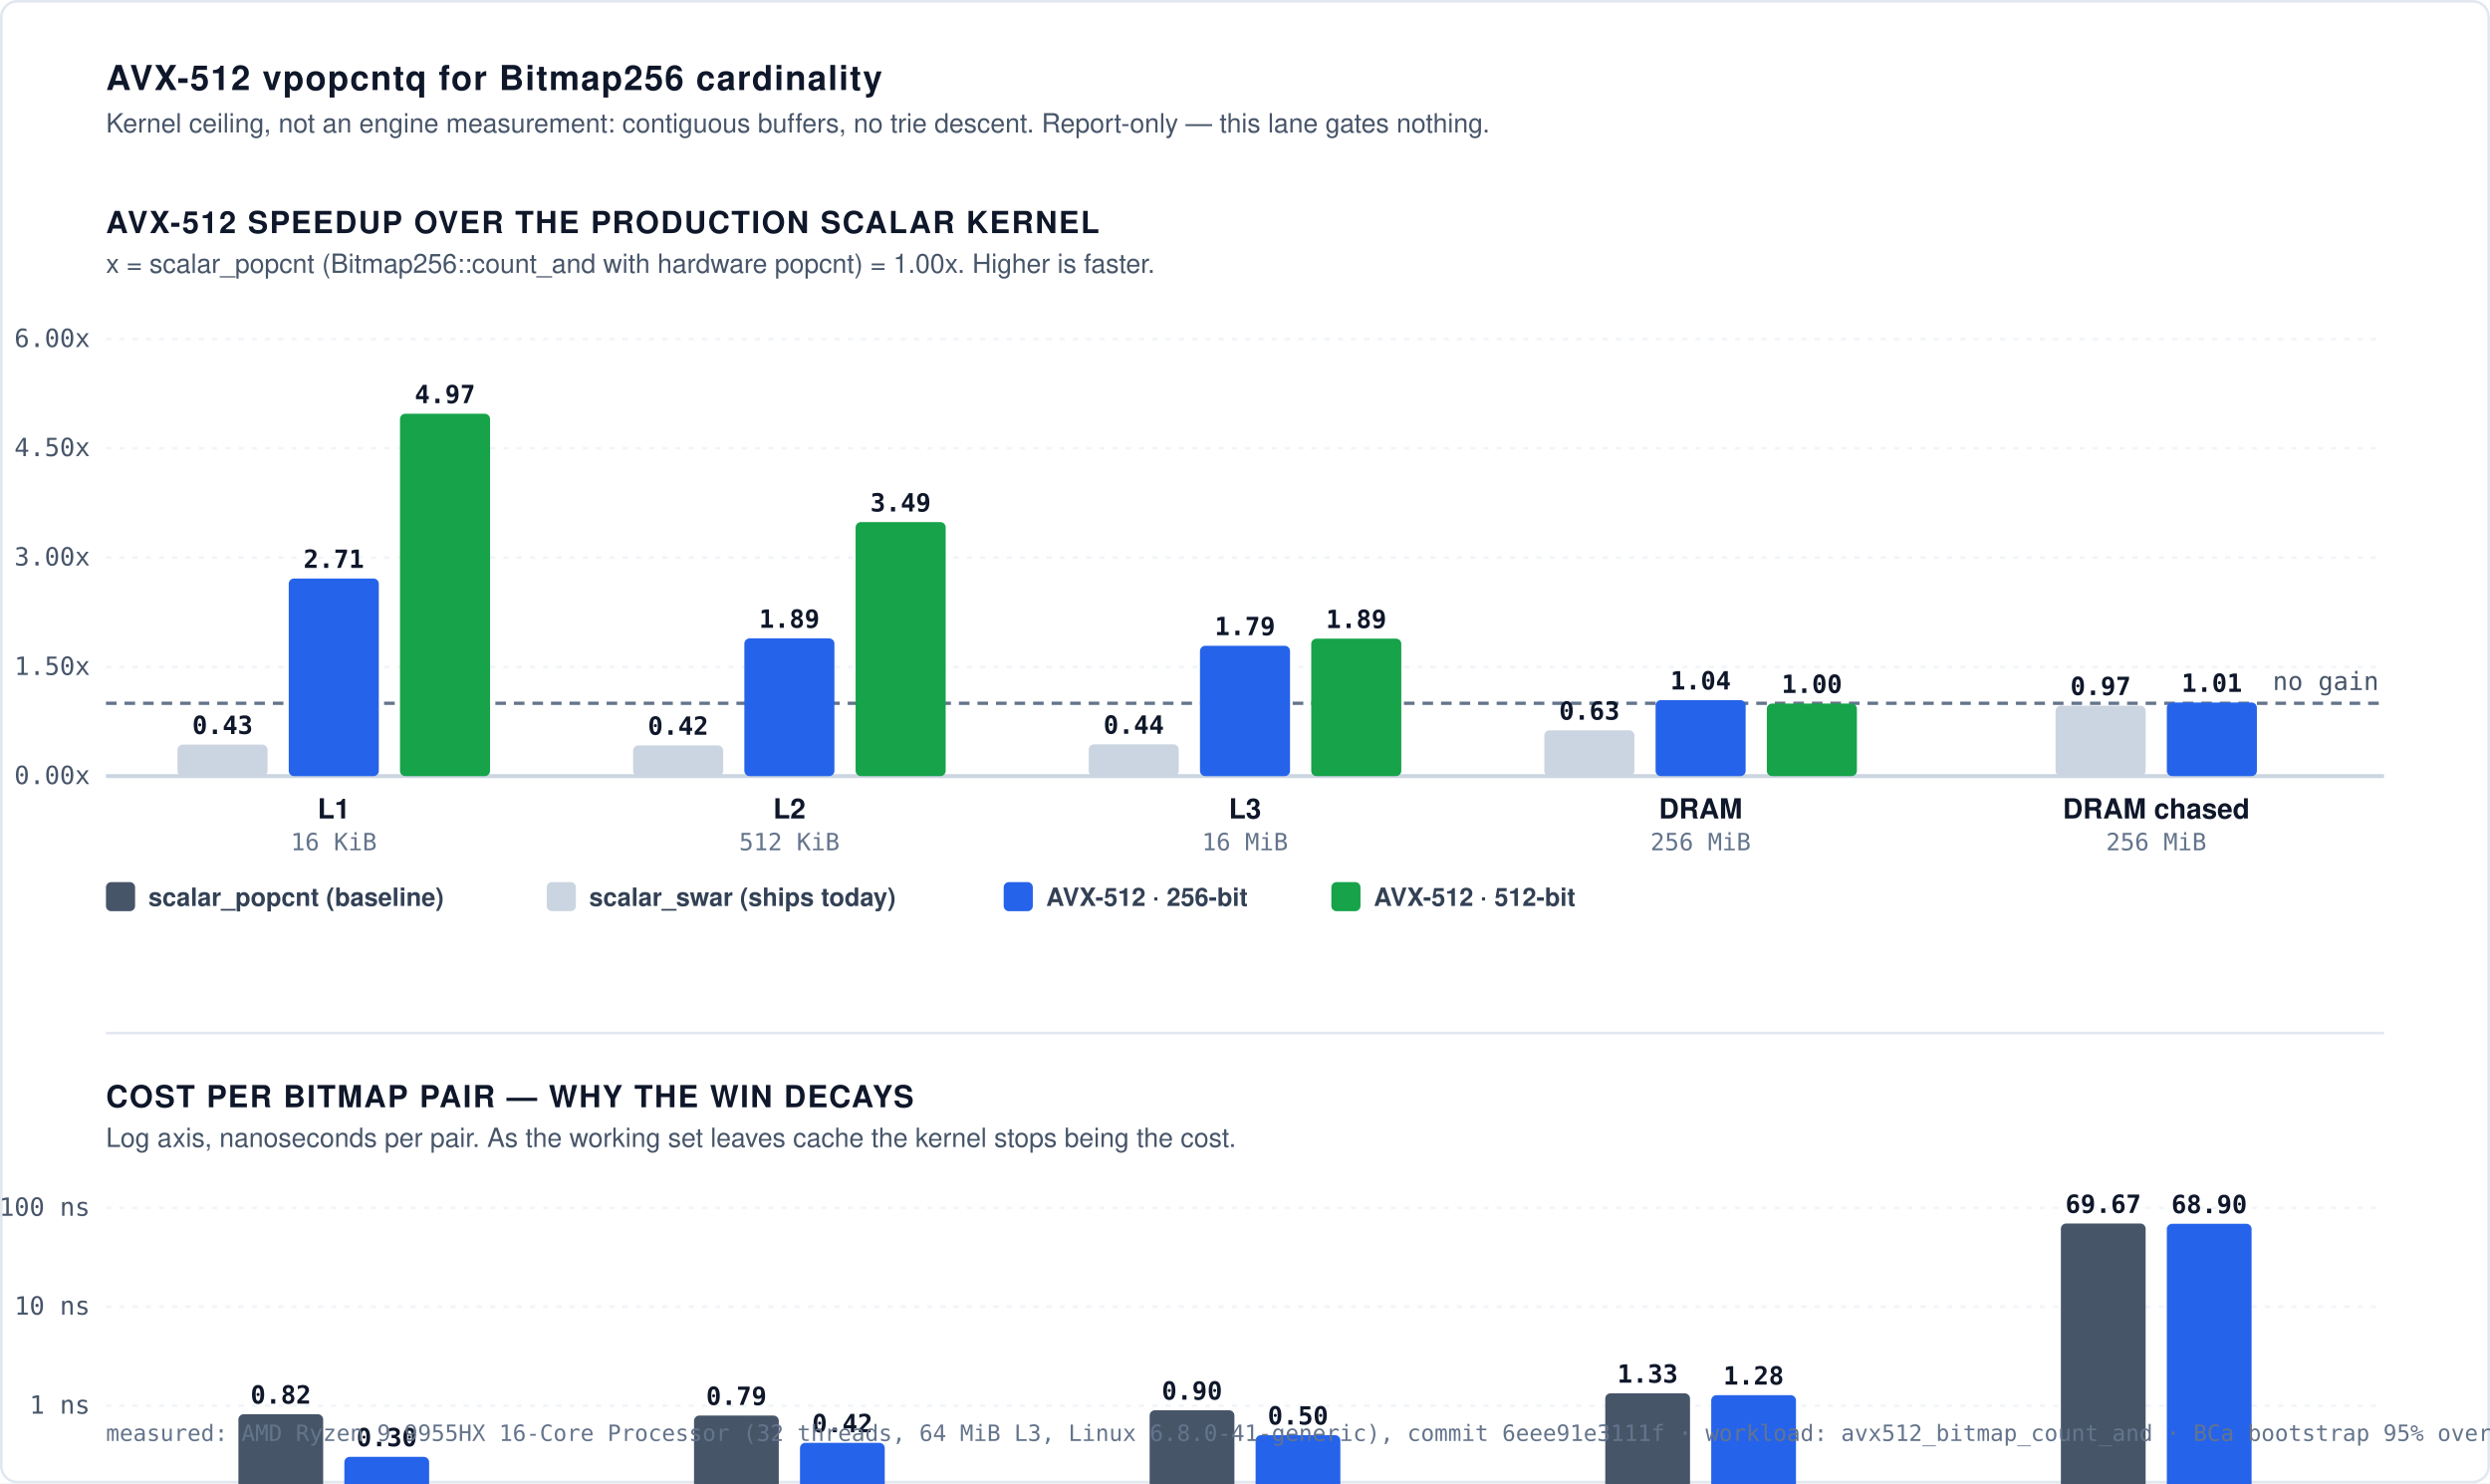
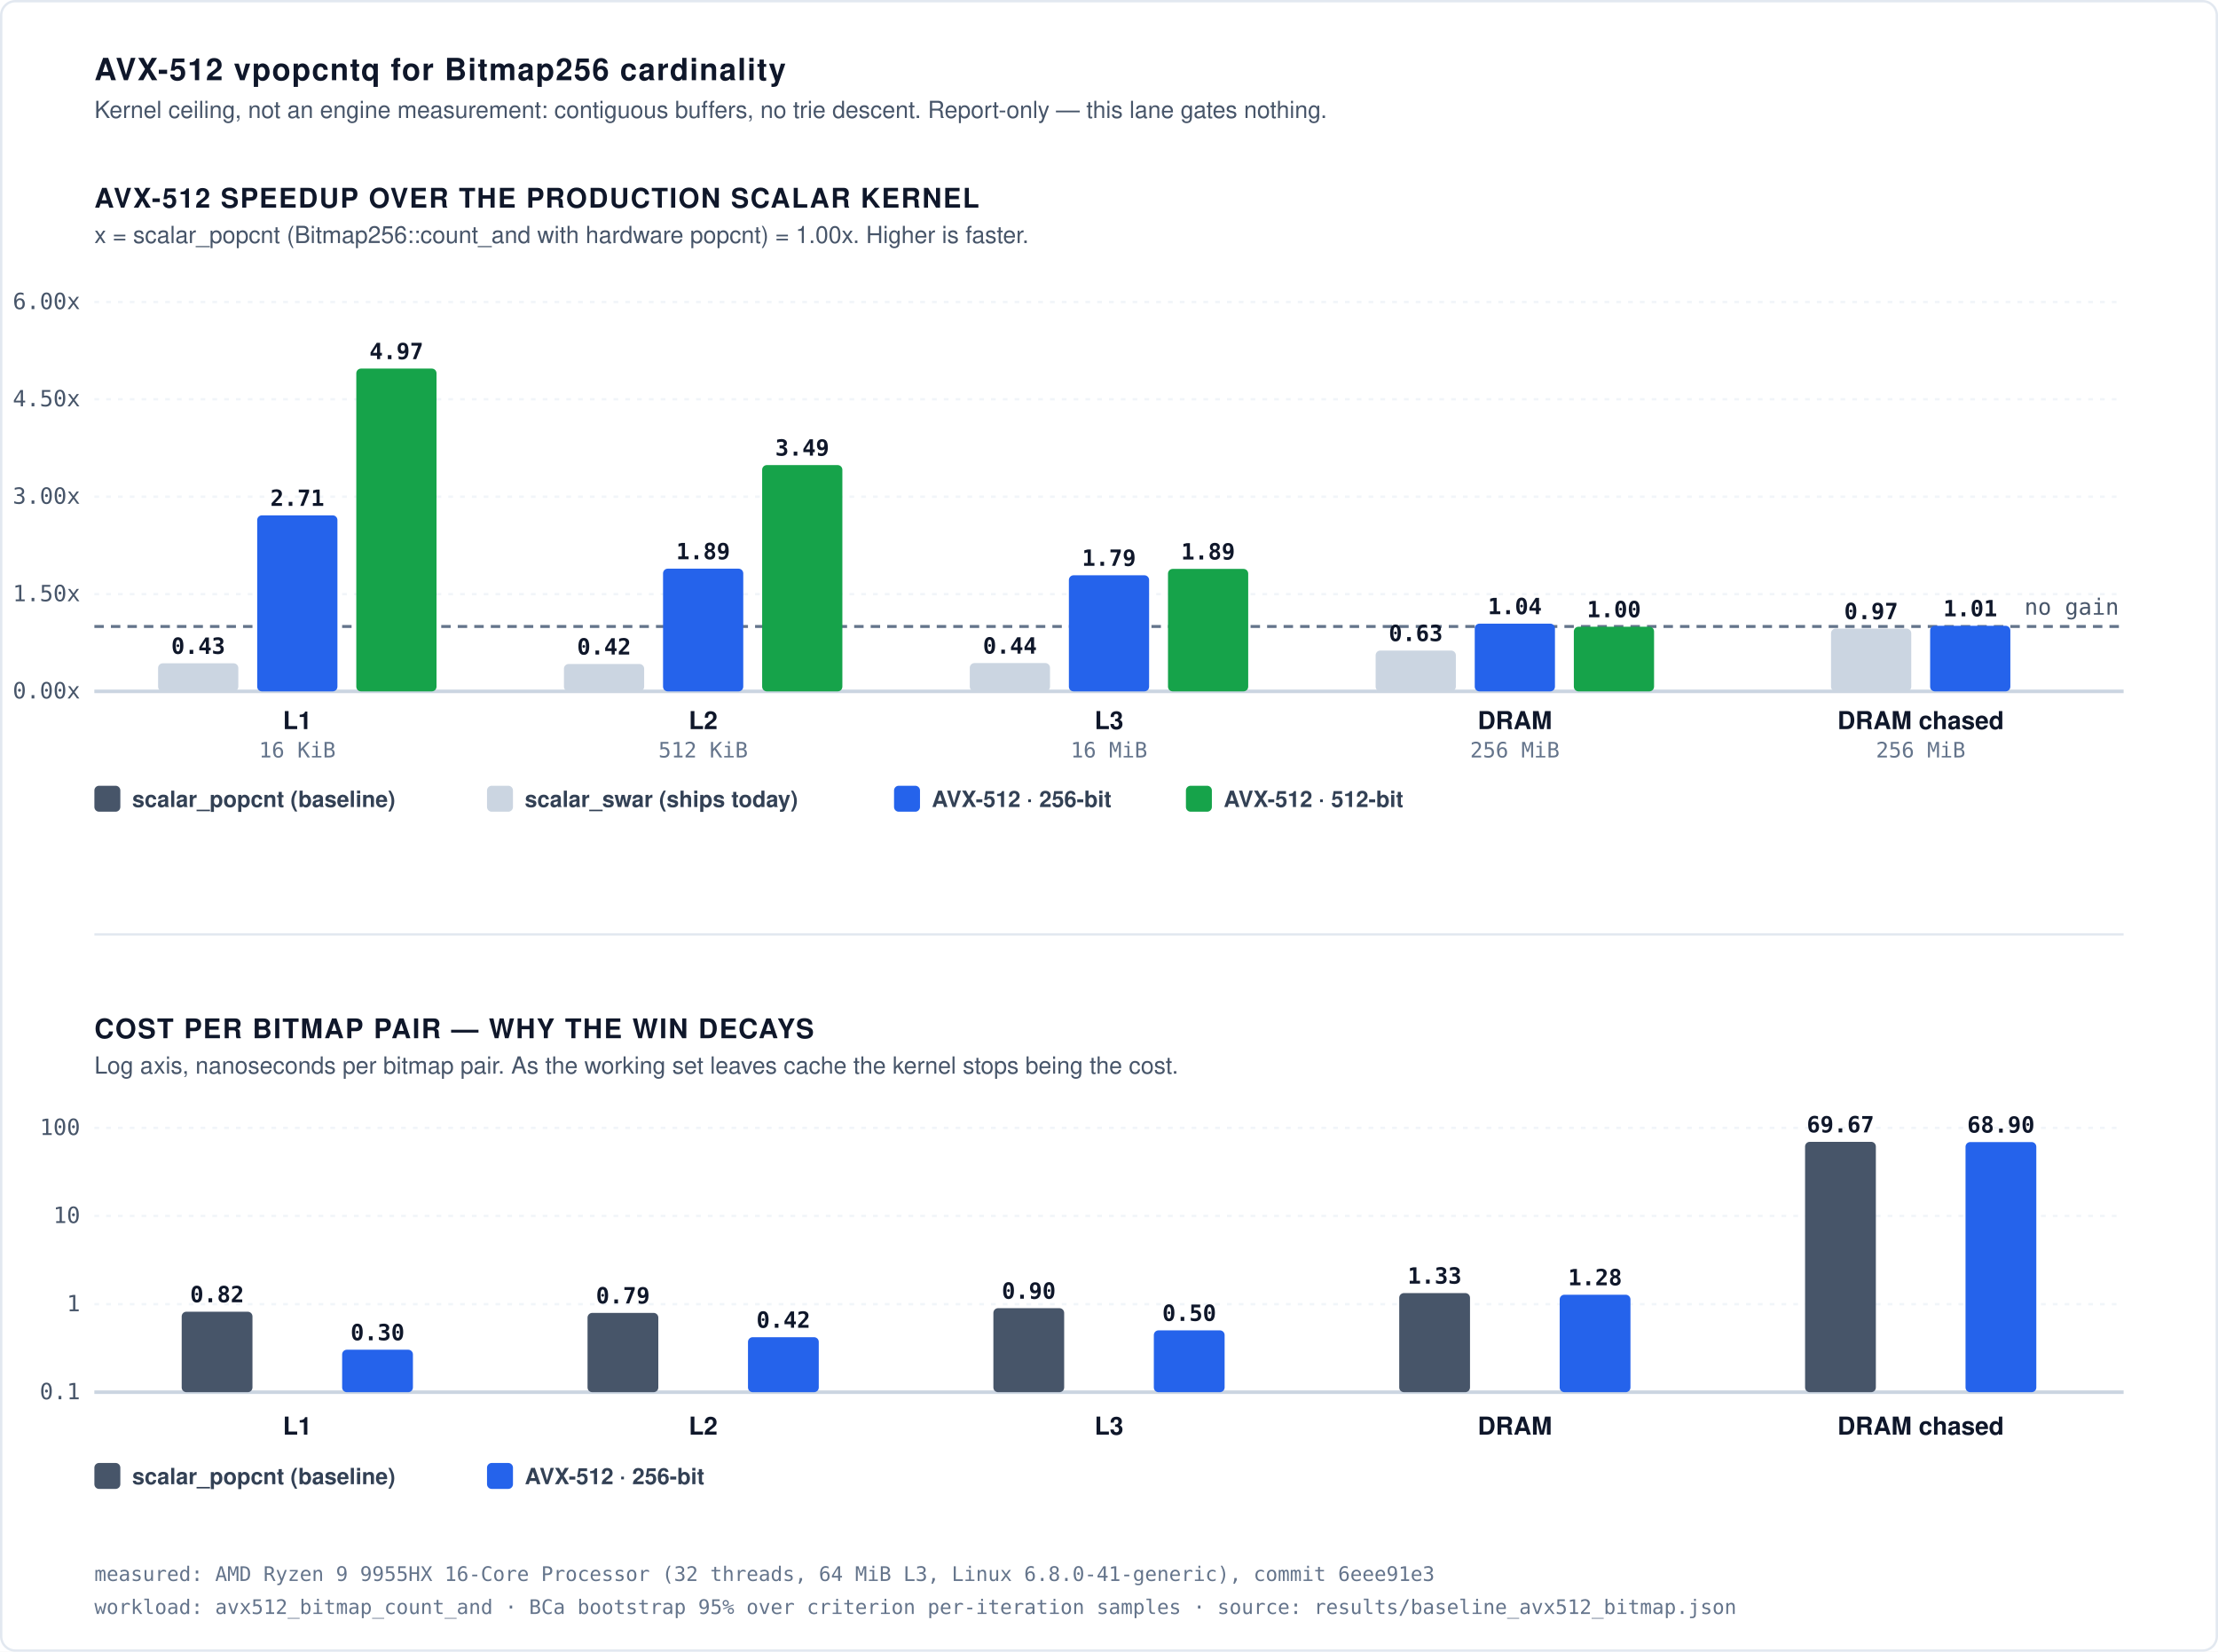
- <svg xmlns="http://www.w3.org/2000/svg" viewBox="0 0 940 560" width="940" height="560" role="img" aria-label="AVX-512 bitmap cardinality kernel versus the production scalar kernel, swept across cache residency">
+ <svg xmlns="http://www.w3.org/2000/svg" viewBox="0 0 940 700" width="940" height="700" role="img" aria-label="AVX-512 bitmap cardinality kernel versus the production scalar kernel, swept across cache residency">
  <defs>
    <style>
      .bg { fill: #ffffff; }
      .border { stroke: #e2e8f0; stroke-width: 1px; fill: none; }
      .grid { stroke: #f1f5f9; stroke-width: 1px; stroke-dasharray: 2,3; }
      .axis { stroke: #cbd5e1; stroke-width: 1.5px; }
      .refline { stroke: #64748b; stroke-width: 1.25px; stroke-dasharray: 4,3; }

      .t-title { font-family: -apple-system, BlinkMacSystemFont, "Segoe UI", Helvetica, Arial, sans-serif; font-size: 13px; font-weight: 700; letter-spacing: 0.5px; fill: #0f172a; }
      .t-chart-title { font-family: -apple-system, BlinkMacSystemFont, "Segoe UI", Helvetica, Arial, sans-serif; font-size: 11.5px; font-weight: 700; letter-spacing: 0.6px; fill: #0f172a; text-transform: uppercase; }
      .t-sub { font-family: -apple-system, BlinkMacSystemFont, "Segoe UI", Helvetica, Arial, sans-serif; font-size: 10px; font-weight: 500; fill: #475569; }
      .t-axis { font-family: ui-monospace, SFMono-Regular, Menlo, monospace; font-size: 9.5px; font-weight: 500; fill: #475569; }
      .t-group { font-family: -apple-system, BlinkMacSystemFont, "Segoe UI", Helvetica, Arial, sans-serif; font-size: 10.5px; font-weight: 700; fill: #0f172a; text-anchor: middle; }
      .t-groupsub { font-family: ui-monospace, SFMono-Regular, Menlo, monospace; font-size: 9px; font-weight: 500; fill: #64748b; text-anchor: middle; }
      .t-val { font-family: ui-monospace, SFMono-Regular, Menlo, monospace; font-size: 9.5px; font-weight: 700; fill: #0f172a; text-anchor: middle; }
      .t-foot { font-family: ui-monospace, SFMono-Regular, Menlo, monospace; font-size: 8.5px; font-weight: 500; fill: #64748b; }
      .t-legend { font-family: -apple-system, BlinkMacSystemFont, "Segoe UI", Helvetica, Arial, sans-serif; font-size: 9.5px; font-weight: 600; fill: #334155; }

      .b-swar { fill: #cbd5e1; }
      .b-base { fill: #475569; }
      .b-v256 { fill: #2563eb; }
      .b-v512 { fill: #16a34a; }
      .errbar { stroke: #0f172a; stroke-width: 1px; opacity: 0.55; }

      @media (prefers-color-scheme: dark) {
        .bg { fill: #0b1120; }
        .border { stroke: #1e293b; }
        .grid { stroke: #16202f; }
        .axis { stroke: #334155; }
        .refline { stroke: #94a3b8; }
        .t-title, .t-chart-title, .t-group, .t-val { fill: #e2e8f0; }
        .t-sub, .t-axis, .t-legend { fill: #94a3b8; }
        .t-groupsub, .t-foot { fill: #64748b; }
        .b-swar { fill: #475569; }
        .b-base { fill: #94a3b8; }
        .b-v256 { fill: #60a5fa; }
        .b-v512 { fill: #4ade80; }
        .errbar { stroke: #e2e8f0; }
      }
</style>
  </defs>
-   <rect x="0" y="0" width="940" height="560" class="bg" />
-   <rect x="0.5" y="0.5" width="939" height="559" rx="6" class="border" />
+   <rect x="0" y="0" width="940" height="700" class="bg" />
+   <rect x="0.5" y="0.5" width="939" height="699" rx="6" class="border" />
  <text x="40.0" y="34.0" class="t-title">AVX-512 vpopcntq for Bitmap256 cardinality</text>
  <text x="40.0" y="50.0" class="t-sub">Kernel ceiling, not an engine measurement: contiguous buffers, no trie descent. Report-only — this lane gates nothing.</text>
  <g transform="translate(40,88)">
    <text x="0.0" y="0.0" class="t-chart-title">AVX-512 SPEEDUP OVER THE PRODUCTION SCALAR KERNEL</text>
    <text x="0.0" y="15.0" class="t-sub">x = scalar_popcnt (Bitmap256::count_and with hardware popcnt) = 1.00x. Higher is faster.</text>
    <line x1="0" y1="205.0" x2="860" y2="205.0" class="grid" />
    <text x="-6.0" y="208.0" class="t-axis" text-anchor="end">0.00x</text>
    <line x1="0" y1="163.8" x2="860" y2="163.8" class="grid" />
    <text x="-6.0" y="166.8" class="t-axis" text-anchor="end">1.50x</text>
    <line x1="0" y1="122.5" x2="860" y2="122.5" class="grid" />
    <text x="-6.0" y="125.5" class="t-axis" text-anchor="end">3.00x</text>
    <line x1="0" y1="81.2" x2="860" y2="81.2" class="grid" />
    <text x="-6.0" y="84.2" class="t-axis" text-anchor="end">4.50x</text>
    <line x1="0" y1="40.0" x2="860" y2="40.0" class="grid" />
    <text x="-6.0" y="43.0" class="t-axis" text-anchor="end">6.00x</text>
    <line x1="0" y1="205.0" x2="860" y2="205.0" class="axis" />
    <line x1="0" y1="177.5" x2="860" y2="177.5" class="refline" />
    <text x="858.0" y="172.5" class="t-axis" text-anchor="end">no gain</text>
    <rect x="27.0" y="193.1" width="34" height="11.9" rx="2" class="b-swar" />
    <text x="44.0" y="189.1" class="t-val">0.43</text>
    <rect x="69.0" y="130.4" width="34" height="74.6" rx="2" class="b-v256" />
    <text x="86.0" y="126.4" class="t-val">2.71</text>
    <rect x="111.0" y="68.2" width="34" height="136.8" rx="2" class="b-v512" />
    <text x="128.0" y="64.2" class="t-val">4.97</text>
    <text x="86.0" y="221.0" class="t-group">L1</text>
    <text x="86.0" y="233.0" class="t-groupsub">16 KiB</text>
    <rect x="199.0" y="193.4" width="34" height="11.6" rx="2" class="b-swar" />
    <text x="216.0" y="189.4" class="t-val">0.42</text>
    <rect x="241.0" y="153.0" width="34" height="52.0" rx="2" class="b-v256" />
    <text x="258.0" y="149.0" class="t-val">1.89</text>
    <rect x="283.0" y="109.1" width="34" height="95.9" rx="2" class="b-v512" />
    <text x="300.0" y="105.1" class="t-val">3.49</text>
    <text x="258.0" y="221.0" class="t-group">L2</text>
    <text x="258.0" y="233.0" class="t-groupsub">512 KiB</text>
    <rect x="371.0" y="193.0" width="34" height="12.0" rx="2" class="b-swar" />
    <text x="388.0" y="189.0" class="t-val">0.44</text>
    <rect x="413.0" y="155.8" width="34" height="49.2" rx="2" class="b-v256" />
    <text x="430.0" y="151.8" class="t-val">1.79</text>
    <rect x="455.0" y="153.1" width="34" height="51.9" rx="2" class="b-v512" />
    <text x="472.0" y="149.1" class="t-val">1.89</text>
    <text x="430.0" y="221.0" class="t-group">L3</text>
    <text x="430.0" y="233.0" class="t-groupsub">16 MiB</text>
    <rect x="543.0" y="187.7" width="34" height="17.3" rx="2" class="b-swar" />
    <text x="560.0" y="183.7" class="t-val">0.63</text>
    <rect x="585.0" y="176.3" width="34" height="28.7" rx="2" class="b-v256" />
    <text x="602.0" y="172.3" class="t-val">1.04</text>
    <rect x="627.0" y="177.6" width="34" height="27.4" rx="2" class="b-v512" />
    <text x="644.0" y="173.6" class="t-val">1.00</text>
    <text x="602.0" y="221.0" class="t-group">DRAM</text>
    <text x="602.0" y="233.0" class="t-groupsub">256 MiB</text>
    <rect x="736.0" y="178.4" width="34" height="26.6" rx="2" class="b-swar" />
    <text x="753.0" y="174.4" class="t-val">0.97</text>
    <rect x="778.0" y="177.2" width="34" height="27.8" rx="2" class="b-v256" />
    <text x="795.0" y="173.2" class="t-val">1.01</text>
    <text x="774.0" y="221.0" class="t-group">DRAM chased</text>
    <text x="774.0" y="233.0" class="t-groupsub">256 MiB</text>
    <rect x="0" y="245.0" width="11" height="11" rx="2" class="b-base" />
    <text x="16.0" y="254.0" class="t-legend">scalar_popcnt (baseline)</text>
    <rect x="166.4" y="245.0" width="11" height="11" rx="2" class="b-swar" />
    <text x="182.4" y="254.0" class="t-legend">scalar_swar (ships today)</text>
    <rect x="338.9" y="245.0" width="11" height="11" rx="2" class="b-v256" />
    <text x="354.9" y="254.0" class="t-legend">AVX-512 · 256-bit</text>
    <rect x="462.6" y="245.0" width="11" height="11" rx="2" class="b-v512" />
    <text x="478.6" y="254.0" class="t-legend">AVX-512 · 512-bit</text>
  </g>
-   <line x1="40" y1="390" x2="900" y2="390" class="border" />
-   <g transform="translate(40,418)">
+   <line x1="40" y1="396" x2="900" y2="396" class="border" />
+   <g transform="translate(40,440)">
    <text x="0.0" y="0.0" class="t-chart-title">COST PER BITMAP PAIR — WHY THE WIN DECAYS</text>
-     <text x="0.0" y="15.0" class="t-sub">Log axis, nanoseconds per pair. As the working set leaves cache the kernel stops being the cost.</text>
+     <text x="0.0" y="15.0" class="t-sub">Log axis, nanoseconds per bitmap pair. As the working set leaves cache the kernel stops being the cost.</text>
    <line x1="0" y1="150.0" x2="860" y2="150.0" class="grid" />
-     <text x="-6.0" y="153.0" class="t-axis" text-anchor="end">0.10 ns</text>
+     <text x="-6.0" y="153.0" class="t-axis" text-anchor="end">0.1</text>
    <line x1="0" y1="112.7" x2="860" y2="112.7" class="grid" />
-     <text x="-6.0" y="115.7" class="t-axis" text-anchor="end">1 ns</text>
+     <text x="-6.0" y="115.7" class="t-axis" text-anchor="end">1</text>
    <line x1="0" y1="75.3" x2="860" y2="75.3" class="grid" />
-     <text x="-6.0" y="78.3" class="t-axis" text-anchor="end">10 ns</text>
+     <text x="-6.0" y="78.3" class="t-axis" text-anchor="end">10</text>
    <line x1="0" y1="38.0" x2="860" y2="38.0" class="grid" />
-     <text x="-6.0" y="41.0" class="t-axis" text-anchor="end">100 ns</text>
+     <text x="-6.0" y="41.0" class="t-axis" text-anchor="end">100</text>
    <line x1="0" y1="150.0" x2="860" y2="150.0" class="axis" />
-     <rect x="50.0" y="115.9" width="32" height="34.1" rx="2" class="b-base" />
-     <text x="66.0" y="111.9" class="t-val">0.82</text>
-     <rect x="90.0" y="132.0" width="32" height="18.0" rx="2" class="b-v256" />
-     <text x="106.0" y="128.0" class="t-val">0.30</text>
-     <text x="86.0" y="166.0" class="t-group">L1</text>
-     <rect x="222.0" y="116.4" width="32" height="33.6" rx="2" class="b-base" />
-     <text x="238.0" y="112.4" class="t-val">0.79</text>
-     <rect x="262.0" y="126.7" width="32" height="23.3" rx="2" class="b-v256" />
-     <text x="278.0" y="122.7" class="t-val">0.42</text>
-     <text x="258.0" y="166.0" class="t-group">L2</text>
-     <rect x="394.0" y="114.4" width="32" height="35.6" rx="2" class="b-base" />
-     <text x="410.0" y="110.4" class="t-val">0.90</text>
-     <rect x="434.0" y="123.8" width="32" height="26.2" rx="2" class="b-v256" />
-     <text x="450.0" y="119.8" class="t-val">0.50</text>
-     <text x="430.0" y="166.0" class="t-group">L3</text>
-     <rect x="566.0" y="108.0" width="32" height="42.0" rx="2" class="b-base" />
-     <text x="582.0" y="104.0" class="t-val">1.33</text>
-     <rect x="606.0" y="108.7" width="32" height="41.3" rx="2" class="b-v256" />
-     <text x="622.0" y="104.7" class="t-val">1.28</text>
-     <text x="602.0" y="166.0" class="t-group">DRAM</text>
-     <rect x="738.0" y="43.9" width="32" height="106.1" rx="2" class="b-base" />
-     <text x="754.0" y="39.9" class="t-val">69.67</text>
-     <rect x="778.0" y="44.0" width="32" height="106.0" rx="2" class="b-v256" />
-     <text x="794.0" y="40.0" class="t-val">68.90</text>
-     <text x="774.0" y="166.0" class="t-group">DRAM chased</text>
+     <rect x="0" y="180.0" width="11" height="11" rx="2" class="b-base" />
+     <text x="16.0" y="189.0" class="t-legend">scalar_popcnt (baseline)</text>
+     <rect x="166.4" y="180.0" width="11" height="11" rx="2" class="b-v256" />
+     <text x="182.4" y="189.0" class="t-legend">AVX-512 · 256-bit</text>
+     <rect x="37.0" y="115.9" width="30" height="34.1" rx="2" class="b-base" />
+     <text x="52.0" y="111.9" class="t-val">0.82</text>
+     <rect x="105.0" y="132.0" width="30" height="18.0" rx="2" class="b-v256" />
+     <text x="120.0" y="128.0" class="t-val">0.30</text>
+     <text x="86.0" y="168.0" class="t-group">L1</text>
+     <rect x="209.0" y="116.4" width="30" height="33.6" rx="2" class="b-base" />
+     <text x="224.0" y="112.4" class="t-val">0.79</text>
+     <rect x="277.0" y="126.7" width="30" height="23.3" rx="2" class="b-v256" />
+     <text x="292.0" y="122.7" class="t-val">0.42</text>
+     <text x="258.0" y="168.0" class="t-group">L2</text>
+     <rect x="381.0" y="114.4" width="30" height="35.6" rx="2" class="b-base" />
+     <text x="396.0" y="110.4" class="t-val">0.90</text>
+     <rect x="449.0" y="123.8" width="30" height="26.2" rx="2" class="b-v256" />
+     <text x="464.0" y="119.8" class="t-val">0.50</text>
+     <text x="430.0" y="168.0" class="t-group">L3</text>
+     <rect x="553.0" y="108.0" width="30" height="42.0" rx="2" class="b-base" />
+     <text x="568.0" y="104.0" class="t-val">1.33</text>
+     <rect x="621.0" y="108.7" width="30" height="41.3" rx="2" class="b-v256" />
+     <text x="636.0" y="104.7" class="t-val">1.28</text>
+     <text x="602.0" y="168.0" class="t-group">DRAM</text>
+     <rect x="725.0" y="43.9" width="30" height="106.1" rx="2" class="b-base" />
+     <text x="740.0" y="39.9" class="t-val">69.67</text>
+     <rect x="793.0" y="44.0" width="30" height="106.0" rx="2" class="b-v256" />
+     <text x="808.0" y="40.0" class="t-val">68.90</text>
+     <text x="774.0" y="168.0" class="t-group">DRAM chased</text>
  </g>
-   <text x="40.0" y="544.0" class="t-foot">measured: AMD Ryzen 9 9955HX 16-Core Processor (32 threads, 64 MiB L3, Linux 6.8.0-41-generic), commit 6eee91e3111f · workload: avx512_bitmap_count_and · BCa bootstrap 95% over criterion per-iteration samples · source: results/baseline_avx512_bitmap.json</text>
+   <text x="40.0" y="670.0" class="t-foot">measured: AMD Ryzen 9 9955HX 16-Core Processor (32 threads, 64 MiB L3, Linux 6.8.0-41-generic), commit 6eee91e3</text>
+   <text x="40.0" y="684.0" class="t-foot">workload: avx512_bitmap_count_and · BCa bootstrap 95% over criterion per-iteration samples · source: results/baseline_avx512_bitmap.json</text>
</svg>
